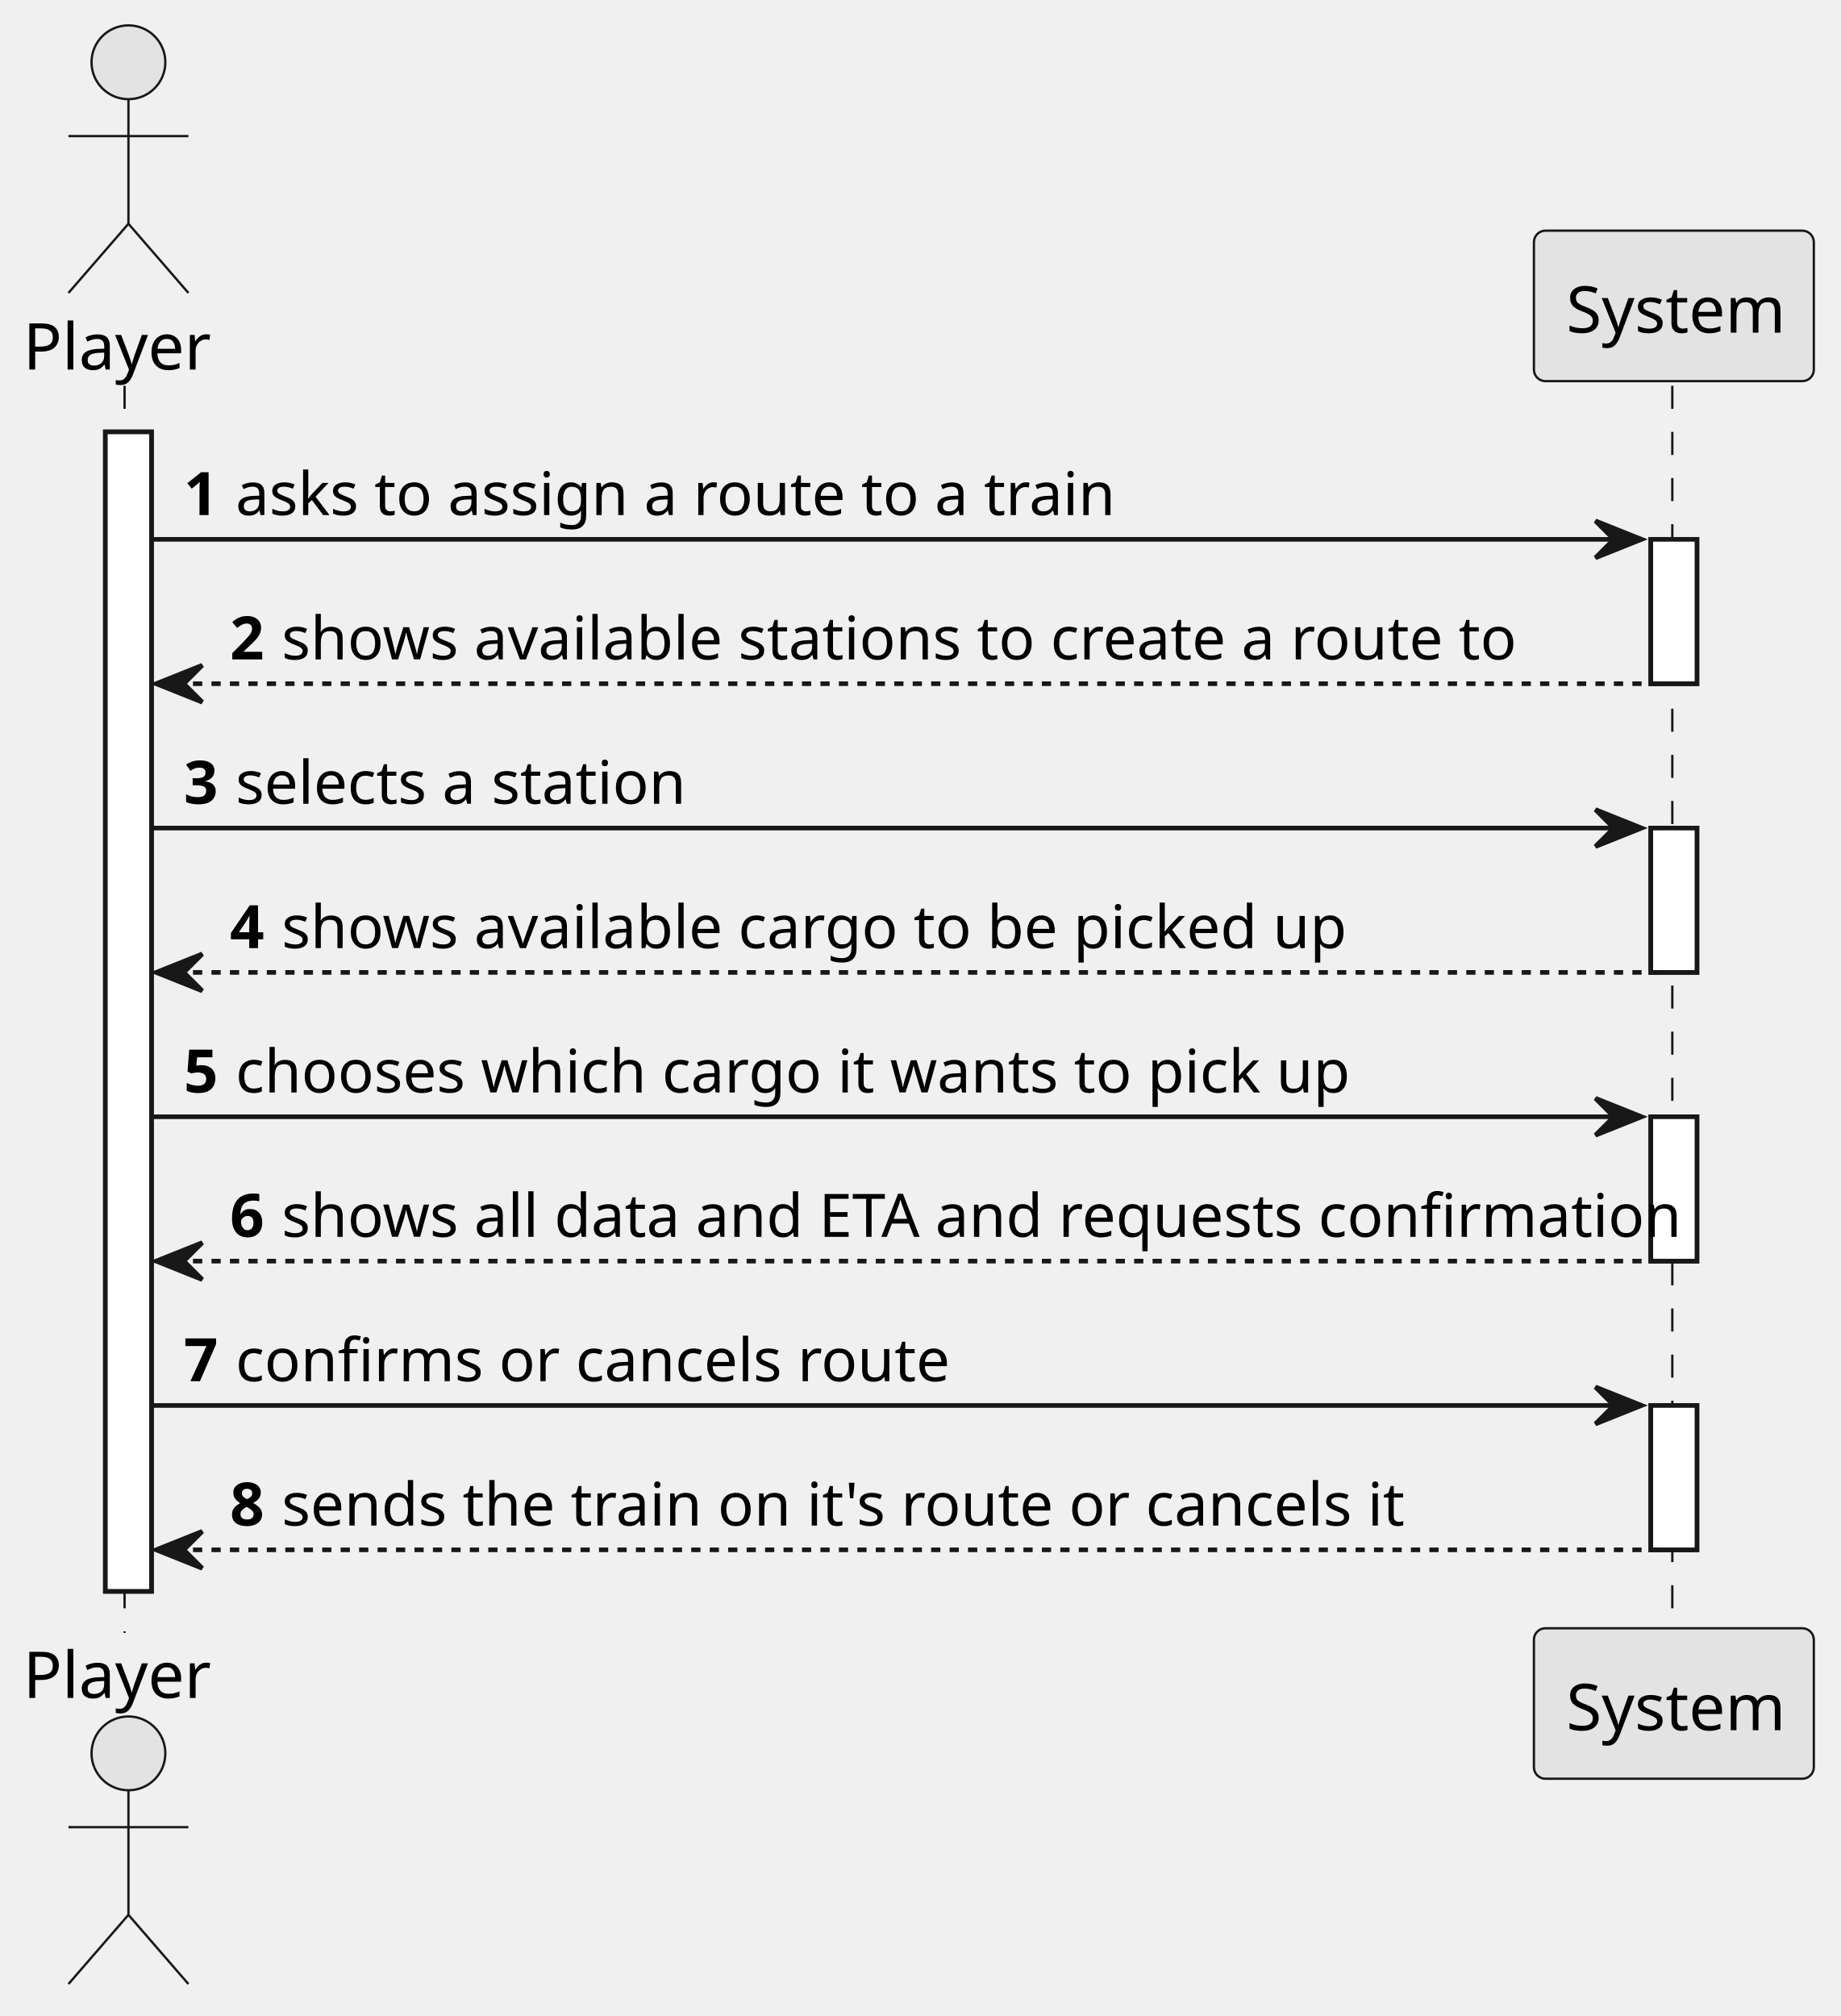
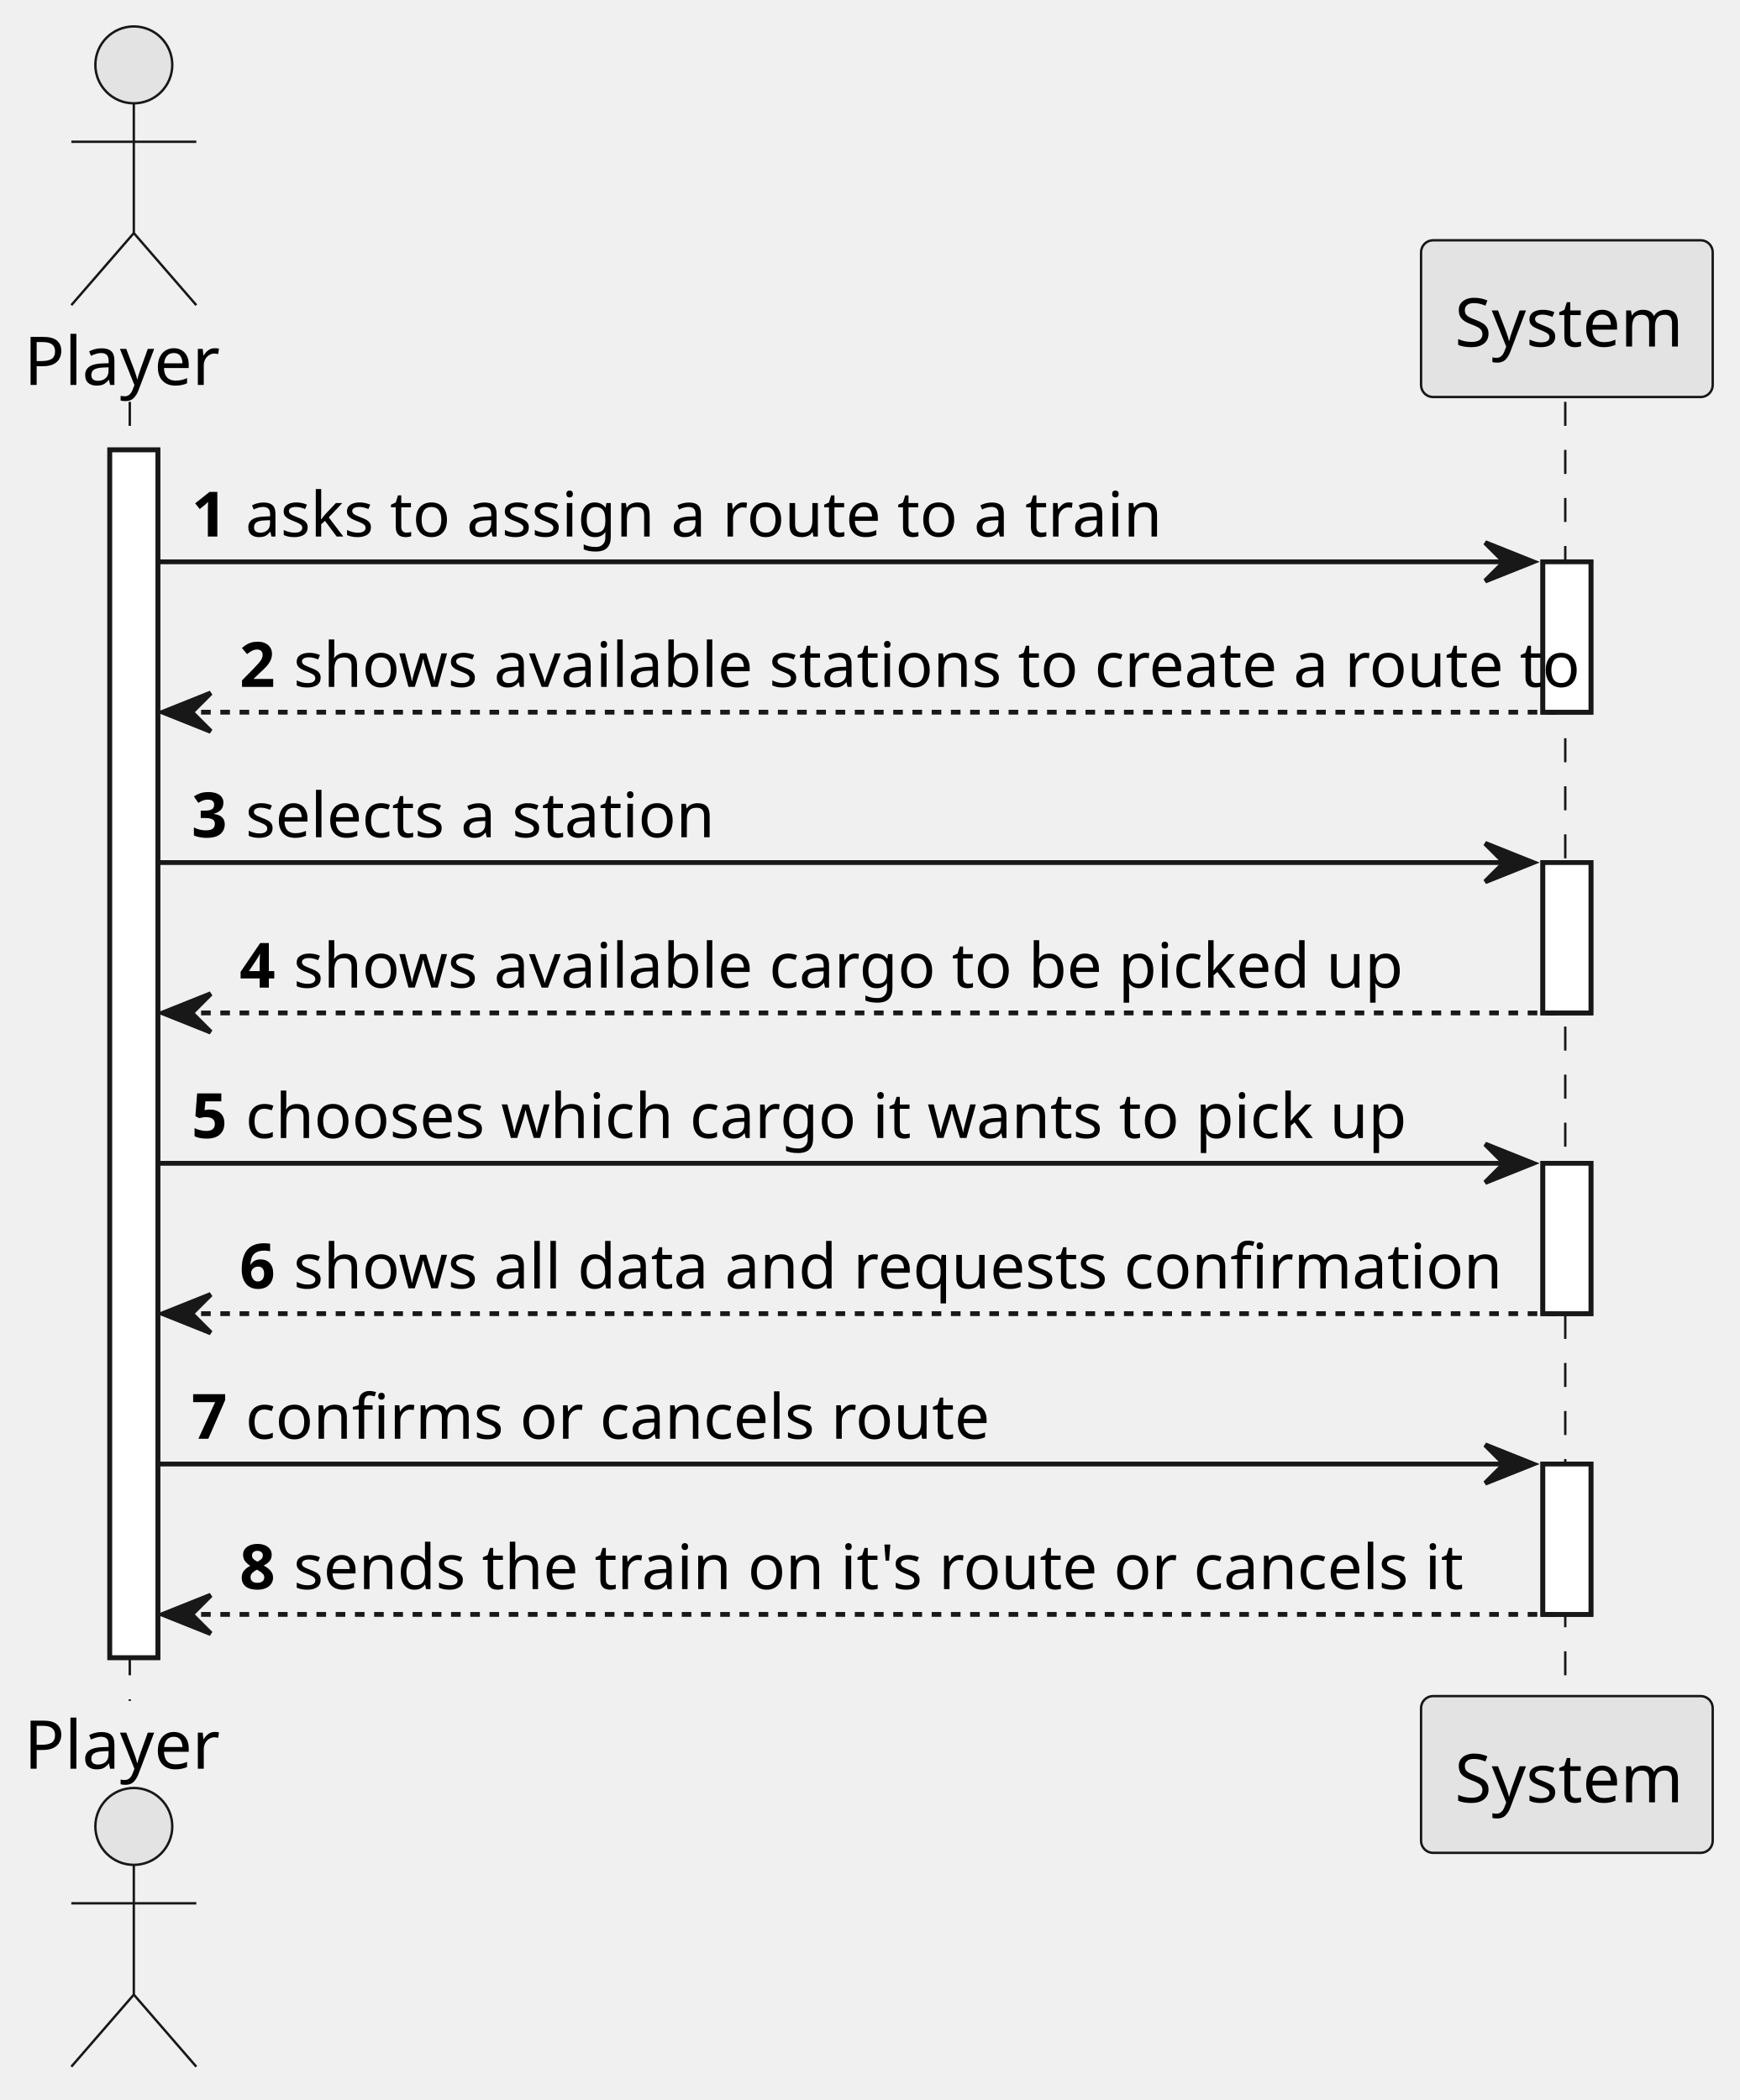
- <svg xmlns="http://www.w3.org/2000/svg" contentStyleType="text/css" height="437px" preserveAspectRatio="none" style="width:399px;height:437px;background:#FFFFFF;" version="1.1" viewBox="0 0 399 437" width="399px" zoomAndPan="magnify">
+ <svg xmlns="http://www.w3.org/2000/svg" contentStyleType="text/css" height="437px" preserveAspectRatio="none" style="width:362px;height:437px;background:#FFFFFF;" version="1.1" viewBox="0 0 362 437" width="362px" zoomAndPan="magnify">
  <defs />
  <g>
    <rect fill="#FFFFFF" height="251.328" style="stroke:#181818;stroke-width:1.0;" width="10" x="22.841" y="93.621" />
-     <rect fill="#FFFFFF" height="31.291" style="stroke:#181818;stroke-width:1.0;" width="10" x="357.842" y="116.912" />
-     <rect fill="#FFFFFF" height="31.291" style="stroke:#181818;stroke-width:1.0;" width="10" x="357.842" y="179.494" />
-     <rect fill="#FFFFFF" height="31.291" style="stroke:#181818;stroke-width:1.0;" width="10" x="357.842" y="242.076" />
-     <rect fill="#FFFFFF" height="31.291" style="stroke:#181818;stroke-width:1.0;" width="10" x="357.842" y="304.658" />
+     <rect fill="#FFFFFF" height="31.291" style="stroke:#181818;stroke-width:1.0;" width="10" x="320.994" y="116.912" />
+     <rect fill="#FFFFFF" height="31.291" style="stroke:#181818;stroke-width:1.0;" width="10" x="320.994" y="179.494" />
+     <rect fill="#FFFFFF" height="31.291" style="stroke:#181818;stroke-width:1.0;" width="10" x="320.994" y="242.076" />
+     <rect fill="#FFFFFF" height="31.291" style="stroke:#181818;stroke-width:1.0;" width="10" x="320.994" y="304.658" />
    <line style="stroke:#181818;stroke-width:0.5;stroke-dasharray:5.0,5.0;" x1="27" x2="27" y1="83.621" y2="353.949" />
-     <line style="stroke:#181818;stroke-width:0.5;stroke-dasharray:5.0,5.0;" x1="362.504" x2="362.504" y1="83.621" y2="353.949" />
+     <line style="stroke:#181818;stroke-width:0.5;stroke-dasharray:5.0,5.0;" x1="325.656" x2="325.656" y1="83.621" y2="353.949" />
    <text fill="#000000" font-family="sans-serif" font-size="14" lengthAdjust="spacing" textLength="39.683" x="5" y="80.107">Player</text>
    <ellipse cx="27.841" cy="13.5" fill="#E3E3E3" rx="8" ry="8" style="stroke:#181818;stroke-width:0.5;" />
    <path d="M27.841,21.5 L27.841,48.5 M14.841,29.5 L40.841,29.5 M27.841,48.5 L14.841,63.5 M27.841,48.5 L40.841,63.5 " fill="none" style="stroke:#181818;stroke-width:0.5;" />
    <text fill="#000000" font-family="sans-serif" font-size="14" lengthAdjust="spacing" textLength="39.683" x="5" y="368.057">Player</text>
    <ellipse cx="27.841" cy="380.07" fill="#E3E3E3" rx="8" ry="8" style="stroke:#181818;stroke-width:0.5;" />
    <path d="M27.841,388.07 L27.841,415.07 M14.841,396.07 L40.841,396.07 M27.841,415.07 L14.841,430.07 M27.841,415.07 L40.841,430.07 " fill="none" style="stroke:#181818;stroke-width:0.5;" />
-     <rect fill="#E3E3E3" height="32.621" rx="2.5" ry="2.5" style="stroke:#181818;stroke-width:0.5;" width="60.676" x="332.504" y="50" />
-     <text fill="#000000" font-family="sans-serif" font-size="14" lengthAdjust="spacing" textLength="46.676" x="339.504" y="72.107">System</text>
-     <rect fill="#E3E3E3" height="32.621" rx="2.5" ry="2.5" style="stroke:#181818;stroke-width:0.5;" width="60.676" x="332.504" y="352.949" />
-     <text fill="#000000" font-family="sans-serif" font-size="14" lengthAdjust="spacing" textLength="46.676" x="339.504" y="375.057">System</text>
+     <rect fill="#E3E3E3" height="32.621" rx="2.5" ry="2.5" style="stroke:#181818;stroke-width:0.5;" width="60.676" x="295.656" y="50" />
+     <text fill="#000000" font-family="sans-serif" font-size="14" lengthAdjust="spacing" textLength="46.676" x="302.656" y="72.107">System</text>
+     <rect fill="#E3E3E3" height="32.621" rx="2.5" ry="2.5" style="stroke:#181818;stroke-width:0.5;" width="60.676" x="295.656" y="352.949" />
+     <text fill="#000000" font-family="sans-serif" font-size="14" lengthAdjust="spacing" textLength="46.676" x="302.656" y="375.057">System</text>
    <rect fill="#FFFFFF" height="251.328" style="stroke:#181818;stroke-width:1.0;" width="10" x="22.841" y="93.621" />
-     <rect fill="#FFFFFF" height="31.291" style="stroke:#181818;stroke-width:1.0;" width="10" x="357.842" y="116.912" />
-     <rect fill="#FFFFFF" height="31.291" style="stroke:#181818;stroke-width:1.0;" width="10" x="357.842" y="179.494" />
-     <rect fill="#FFFFFF" height="31.291" style="stroke:#181818;stroke-width:1.0;" width="10" x="357.842" y="242.076" />
-     <rect fill="#FFFFFF" height="31.291" style="stroke:#181818;stroke-width:1.0;" width="10" x="357.842" y="304.658" />
-     <polygon fill="#181818" points="345.842,112.912,355.842,116.912,345.842,120.912,349.842,116.912" style="stroke:#181818;stroke-width:1.0;" />
-     <line style="stroke:#181818;stroke-width:1.0;" x1="32.841" x2="351.842" y1="116.912" y2="116.912" />
+     <rect fill="#FFFFFF" height="31.291" style="stroke:#181818;stroke-width:1.0;" width="10" x="320.994" y="116.912" />
+     <rect fill="#FFFFFF" height="31.291" style="stroke:#181818;stroke-width:1.0;" width="10" x="320.994" y="179.494" />
+     <rect fill="#FFFFFF" height="31.291" style="stroke:#181818;stroke-width:1.0;" width="10" x="320.994" y="242.076" />
+     <rect fill="#FFFFFF" height="31.291" style="stroke:#181818;stroke-width:1.0;" width="10" x="320.994" y="304.658" />
+     <polygon fill="#181818" points="308.994,112.912,318.994,116.912,308.994,120.912,312.994,116.912" style="stroke:#181818;stroke-width:1.0;" />
+     <line style="stroke:#181818;stroke-width:1.0;" x1="32.841" x2="314.994" y1="116.912" y2="116.912" />
    <text fill="#000000" font-family="sans-serif" font-size="13" font-weight="bold" lengthAdjust="spacing" textLength="7.23" x="39.841" y="111.649">1</text>
    <text fill="#000000" font-family="sans-serif" font-size="13" lengthAdjust="spacing" textLength="180.654" x="51.071" y="111.649">asks to assign a route to a train</text>
    <polygon fill="#181818" points="43.841,144.203,33.841,148.203,43.841,152.203,39.841,148.203" style="stroke:#181818;stroke-width:1.0;" />
-     <line style="stroke:#181818;stroke-width:1.0;stroke-dasharray:2.0,2.0;" x1="37.841" x2="361.842" y1="148.203" y2="148.203" />
+     <line style="stroke:#181818;stroke-width:1.0;stroke-dasharray:2.0,2.0;" x1="37.841" x2="324.994" y1="148.203" y2="148.203" />
    <text fill="#000000" font-family="sans-serif" font-size="13" font-weight="bold" lengthAdjust="spacing" textLength="7.23" x="49.841" y="142.94">2</text>
    <text fill="#000000" font-family="sans-serif" font-size="13" lengthAdjust="spacing" textLength="252.922" x="61.071" y="142.94">shows available stations to create a route to</text>
-     <polygon fill="#181818" points="345.842,175.494,355.842,179.494,345.842,183.494,349.842,179.494" style="stroke:#181818;stroke-width:1.0;" />
-     <line style="stroke:#181818;stroke-width:1.0;" x1="32.841" x2="351.842" y1="179.494" y2="179.494" />
+     <polygon fill="#181818" points="308.994,175.494,318.994,179.494,308.994,183.494,312.994,179.494" style="stroke:#181818;stroke-width:1.0;" />
+     <line style="stroke:#181818;stroke-width:1.0;" x1="32.841" x2="314.994" y1="179.494" y2="179.494" />
    <text fill="#000000" font-family="sans-serif" font-size="13" font-weight="bold" lengthAdjust="spacing" textLength="7.23" x="39.841" y="174.231">3</text>
    <text fill="#000000" font-family="sans-serif" font-size="13" lengthAdjust="spacing" textLength="93.215" x="51.071" y="174.231">selects a station</text>
    <polygon fill="#181818" points="43.841,206.785,33.841,210.785,43.841,214.785,39.841,210.785" style="stroke:#181818;stroke-width:1.0;" />
-     <line style="stroke:#181818;stroke-width:1.0;stroke-dasharray:2.0,2.0;" x1="37.841" x2="361.842" y1="210.785" y2="210.785" />
+     <line style="stroke:#181818;stroke-width:1.0;stroke-dasharray:2.0,2.0;" x1="37.841" x2="324.994" y1="210.785" y2="210.785" />
    <text fill="#000000" font-family="sans-serif" font-size="13" font-weight="bold" lengthAdjust="spacing" textLength="7.23" x="49.841" y="205.523">4</text>
    <text fill="#000000" font-family="sans-serif" font-size="13" lengthAdjust="spacing" textLength="219.692" x="61.071" y="205.523">shows available cargo to be picked up</text>
-     <polygon fill="#181818" points="345.842,238.076,355.842,242.076,345.842,246.076,349.842,242.076" style="stroke:#181818;stroke-width:1.0;" />
-     <line style="stroke:#181818;stroke-width:1.0;" x1="32.841" x2="351.842" y1="242.076" y2="242.076" />
+     <polygon fill="#181818" points="308.994,238.076,318.994,242.076,308.994,246.076,312.994,242.076" style="stroke:#181818;stroke-width:1.0;" />
+     <line style="stroke:#181818;stroke-width:1.0;" x1="32.841" x2="314.994" y1="242.076" y2="242.076" />
    <text fill="#000000" font-family="sans-serif" font-size="13" font-weight="bold" lengthAdjust="spacing" textLength="7.23" x="39.841" y="236.814">5</text>
    <text fill="#000000" font-family="sans-serif" font-size="13" lengthAdjust="spacing" textLength="228.338" x="51.071" y="236.814">chooses which cargo it wants to pick up</text>
    <polygon fill="#181818" points="43.841,269.367,33.841,273.367,43.841,277.367,39.841,273.367" style="stroke:#181818;stroke-width:1.0;" />
-     <line style="stroke:#181818;stroke-width:1.0;stroke-dasharray:2.0,2.0;" x1="37.841" x2="361.842" y1="273.367" y2="273.367" />
+     <line style="stroke:#181818;stroke-width:1.0;stroke-dasharray:2.0,2.0;" x1="37.841" x2="324.994" y1="273.367" y2="273.367" />
    <text fill="#000000" font-family="sans-serif" font-size="13" font-weight="bold" lengthAdjust="spacing" textLength="7.23" x="49.841" y="268.104">6</text>
-     <text fill="#000000" font-family="sans-serif" font-size="13" lengthAdjust="spacing" textLength="289.771" x="61.071" y="268.104">shows all data and ETA and requests confirmation</text>
-     <polygon fill="#181818" points="345.842,300.658,355.842,304.658,345.842,308.658,349.842,304.658" style="stroke:#181818;stroke-width:1.0;" />
-     <line style="stroke:#181818;stroke-width:1.0;" x1="32.841" x2="351.842" y1="304.658" y2="304.658" />
+     <text fill="#000000" font-family="sans-serif" font-size="13" lengthAdjust="spacing" textLength="235.574" x="61.071" y="268.104">shows all data and requests confirmation</text>
+     <polygon fill="#181818" points="308.994,300.658,318.994,304.658,308.994,308.658,312.994,304.658" style="stroke:#181818;stroke-width:1.0;" />
+     <line style="stroke:#181818;stroke-width:1.0;" x1="32.841" x2="314.994" y1="304.658" y2="304.658" />
    <text fill="#000000" font-family="sans-serif" font-size="13" font-weight="bold" lengthAdjust="spacing" textLength="7.23" x="39.841" y="299.396">7</text>
    <text fill="#000000" font-family="sans-serif" font-size="13" lengthAdjust="spacing" textLength="145.222" x="51.071" y="299.396">confirms or cancels route</text>
    <polygon fill="#181818" points="43.841,331.949,33.841,335.949,43.841,339.949,39.841,335.949" style="stroke:#181818;stroke-width:1.0;" />
-     <line style="stroke:#181818;stroke-width:1.0;stroke-dasharray:2.0,2.0;" x1="37.841" x2="361.842" y1="335.949" y2="335.949" />
+     <line style="stroke:#181818;stroke-width:1.0;stroke-dasharray:2.0,2.0;" x1="37.841" x2="324.994" y1="335.949" y2="335.949" />
    <text fill="#000000" font-family="sans-serif" font-size="13" font-weight="bold" lengthAdjust="spacing" textLength="7.23" x="49.841" y="330.687">8</text>
    <text fill="#000000" font-family="sans-serif" font-size="13" lengthAdjust="spacing" textLength="228.655" x="61.071" y="330.687">sends the train on it's route or cancels it</text>
  </g>
</svg>
